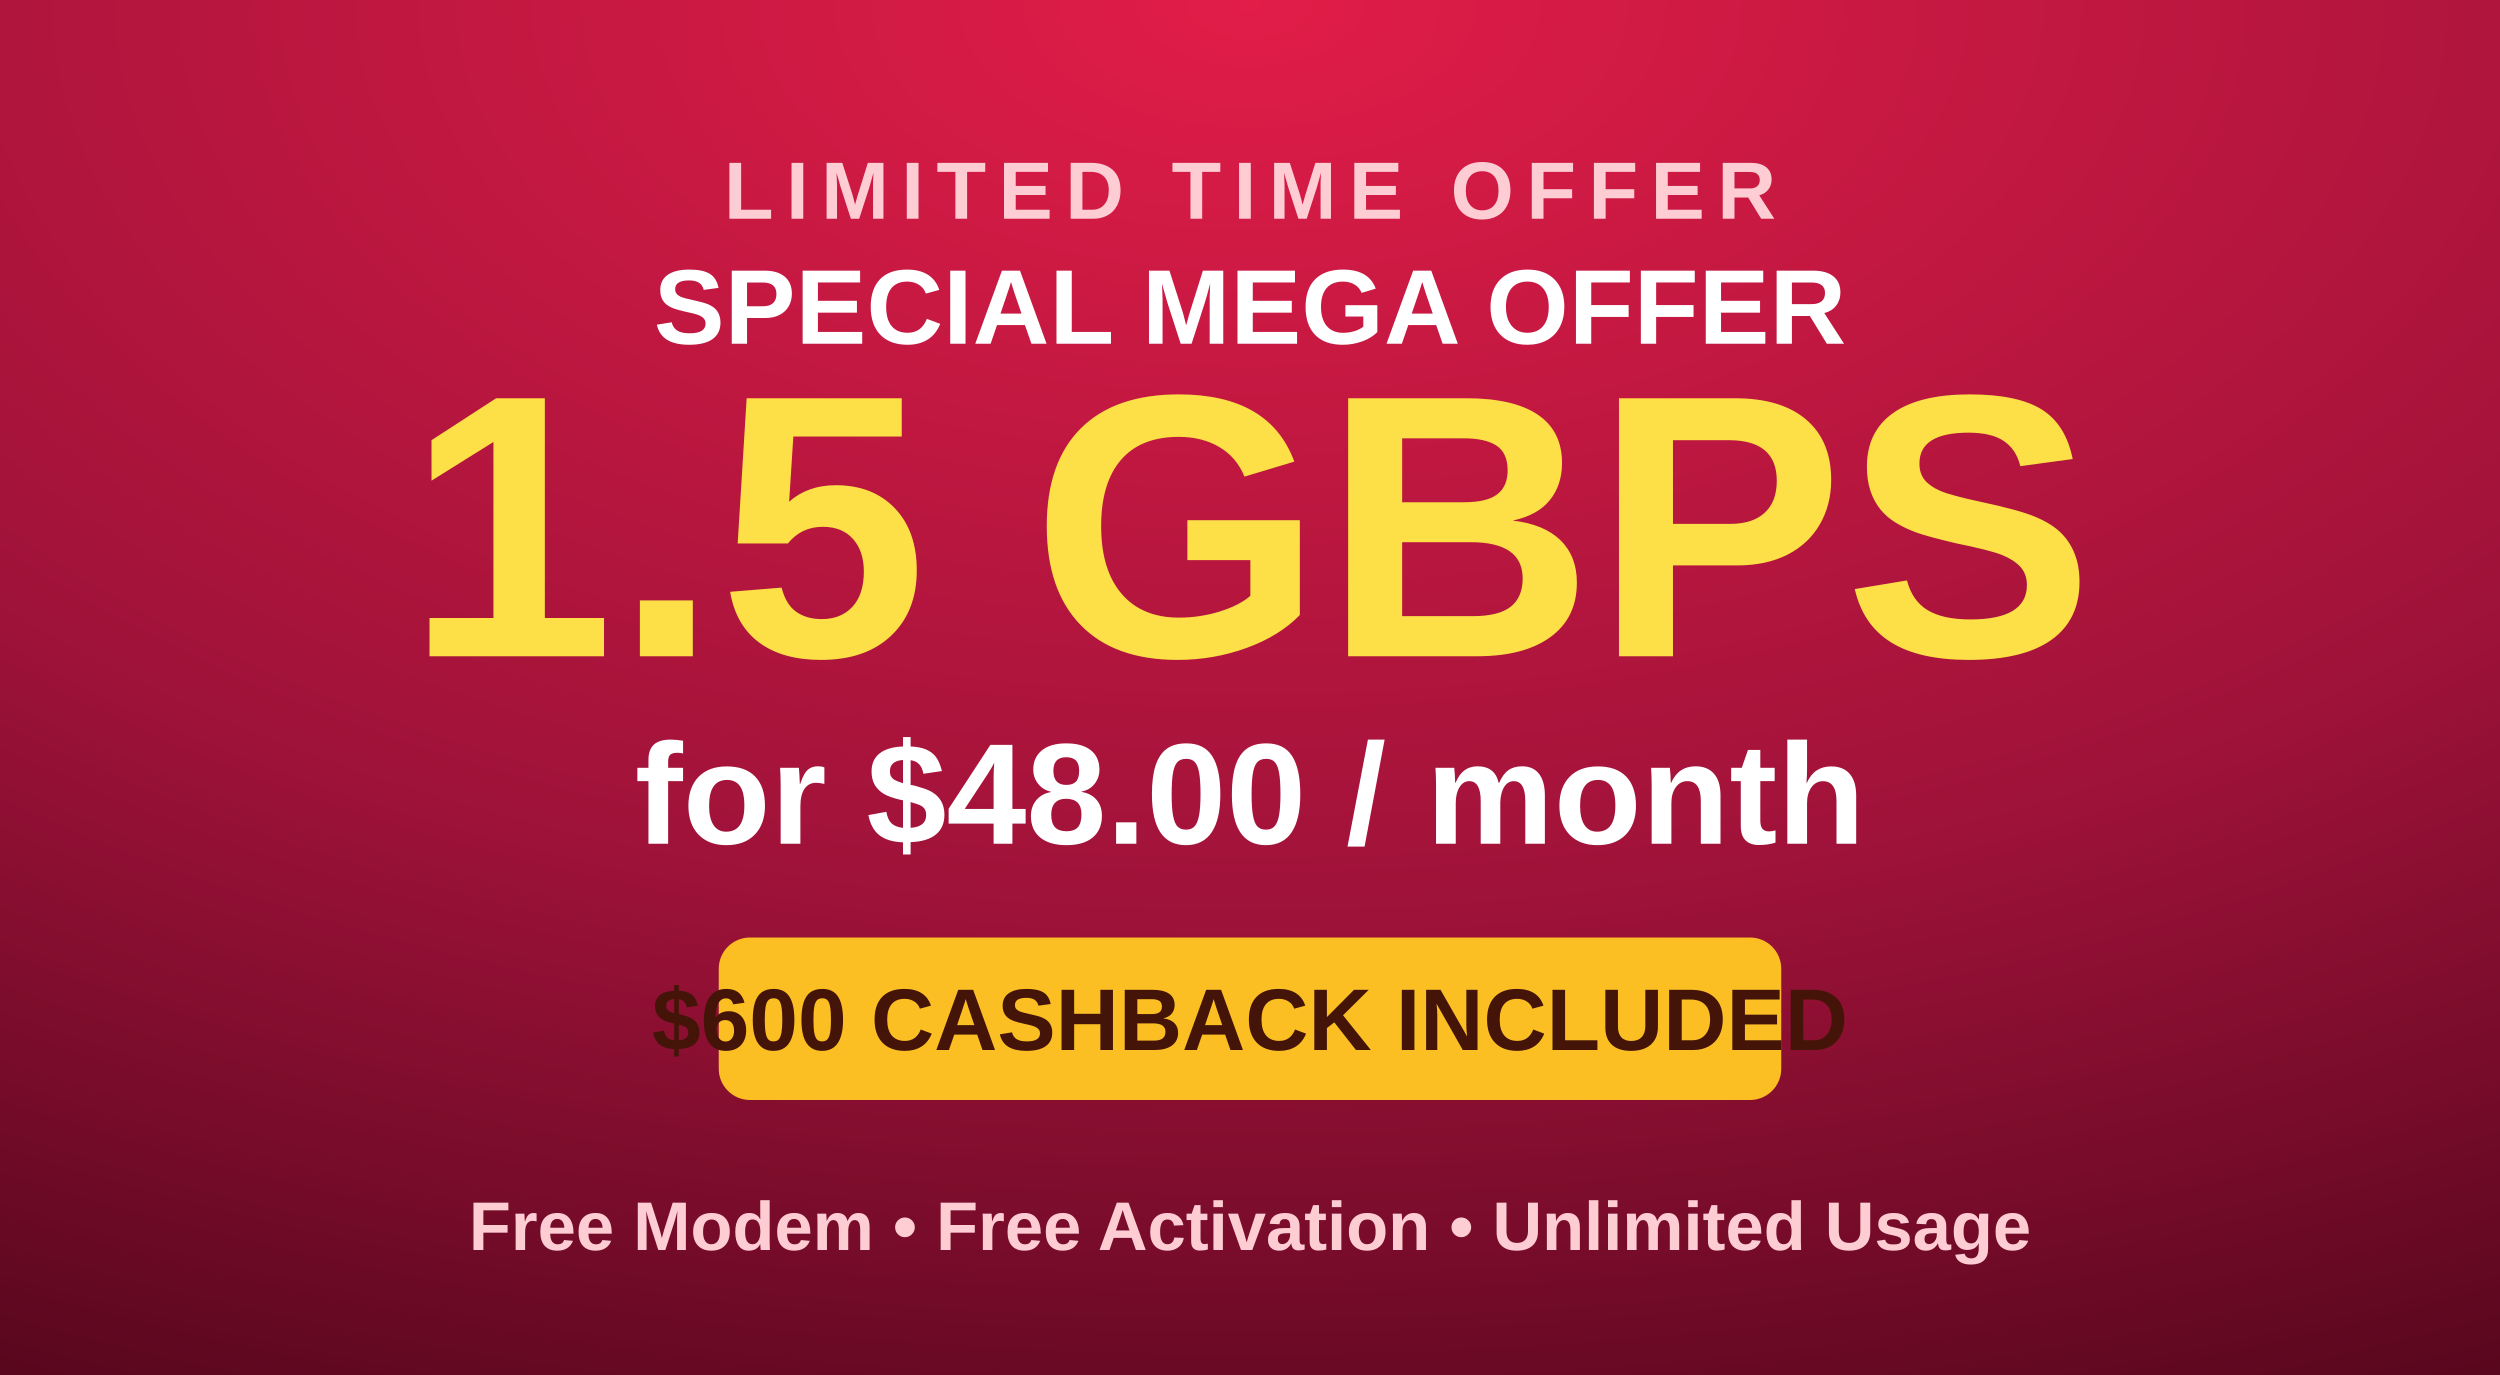
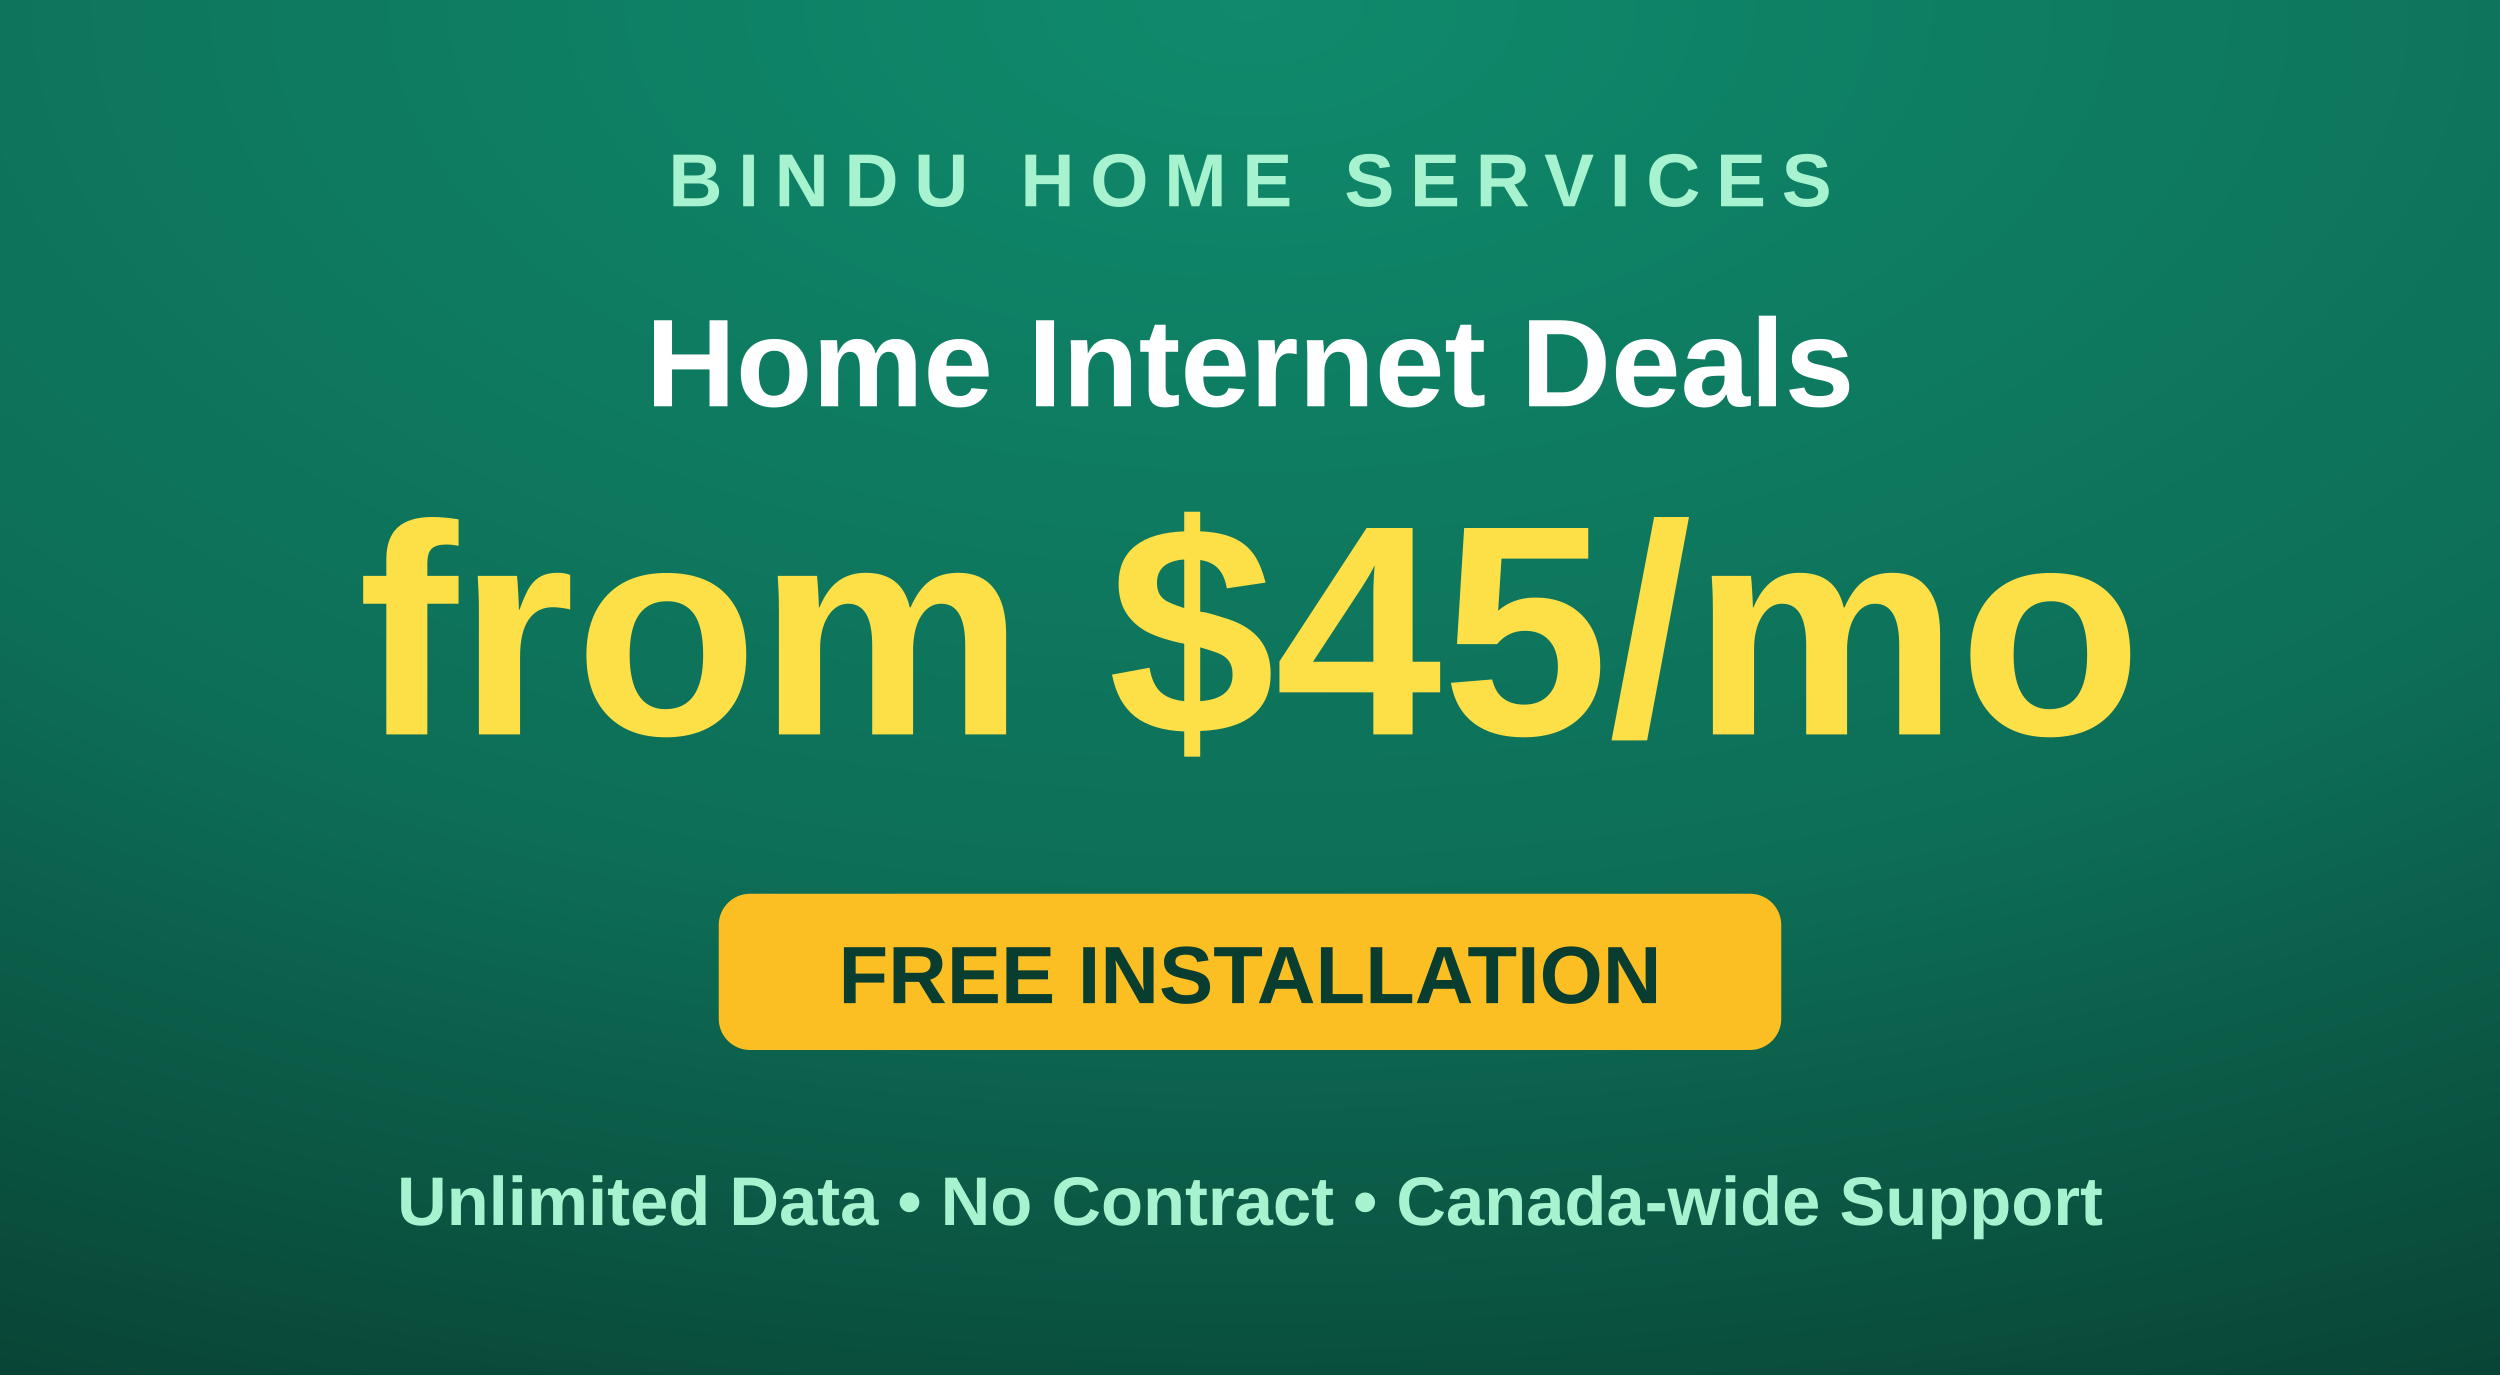
<svg xmlns="http://www.w3.org/2000/svg" width="800" height="440" viewBox="0 0 800 440" font-family="Segoe UI, Arial, sans-serif">
  <defs>
    <radialGradient id="g" cx="50%" cy="0%" r="120%">
-       <stop offset="0%" stop-color="#e11d48" />
-       <stop offset="55%" stop-color="#9f1239" />
-       <stop offset="100%" stop-color="#4c0519" />
+       <stop offset="0%" stop-color="#0f8a6c" />
+       <stop offset="55%" stop-color="#0d6e56" />
+       <stop offset="100%" stop-color="#083d30" />
    </radialGradient>
  </defs>
  <rect width="800" height="440" fill="url(#g)" />
-   <text x="400" y="70" text-anchor="middle" fill="#fecdd3" font-size="26" font-weight="700" letter-spacing="4">LIMITED TIME OFFER</text>
-   <text x="400" y="110" text-anchor="middle" fill="#ffffff" font-size="34" font-weight="800">SPECIAL MEGA OFFER</text>
-   <text x="400" y="210" text-anchor="middle" fill="#fde047" font-size="120" font-weight="900">1.5 GBPS</text>
-   <text x="400" y="270" text-anchor="middle" fill="#ffffff" font-size="46" font-weight="800">for $48.00 / month</text>
-   <rect x="230" y="300" width="340" height="52" rx="10" fill="#fbbf24" />
-   <text x="400" y="336" text-anchor="middle" fill="#431407" font-size="28" font-weight="900">$600 CASHBACK INCLUDED</text>
-   <text x="400" y="400" text-anchor="middle" fill="#fecdd3" font-size="22" font-weight="600">Free Modem  •  Free Activation  •  Unlimited Usage</text>
+   <text x="400" y="66" text-anchor="middle" fill="#a7f3d0" font-size="24" font-weight="700" letter-spacing="5">BINDU HOME SERVICES</text>
+   <text x="400" y="130" text-anchor="middle" fill="#ffffff" font-size="40" font-weight="800">Home Internet Deals</text>
+   <text x="400" y="235" text-anchor="middle" fill="#fde047" font-size="96" font-weight="900">from $45/mo</text>
+   <rect x="230" y="286" width="340" height="50" rx="10" fill="#fbbf24" />
+   <text x="400" y="321" text-anchor="middle" fill="#083d30" font-size="26" font-weight="900">FREE INSTALLATION</text>
+   <text x="400" y="392" text-anchor="middle" fill="#a7f3d0" font-size="22" font-weight="600">Unlimited Data  •  No Contract  •  Canada-wide Support</text>
</svg>
